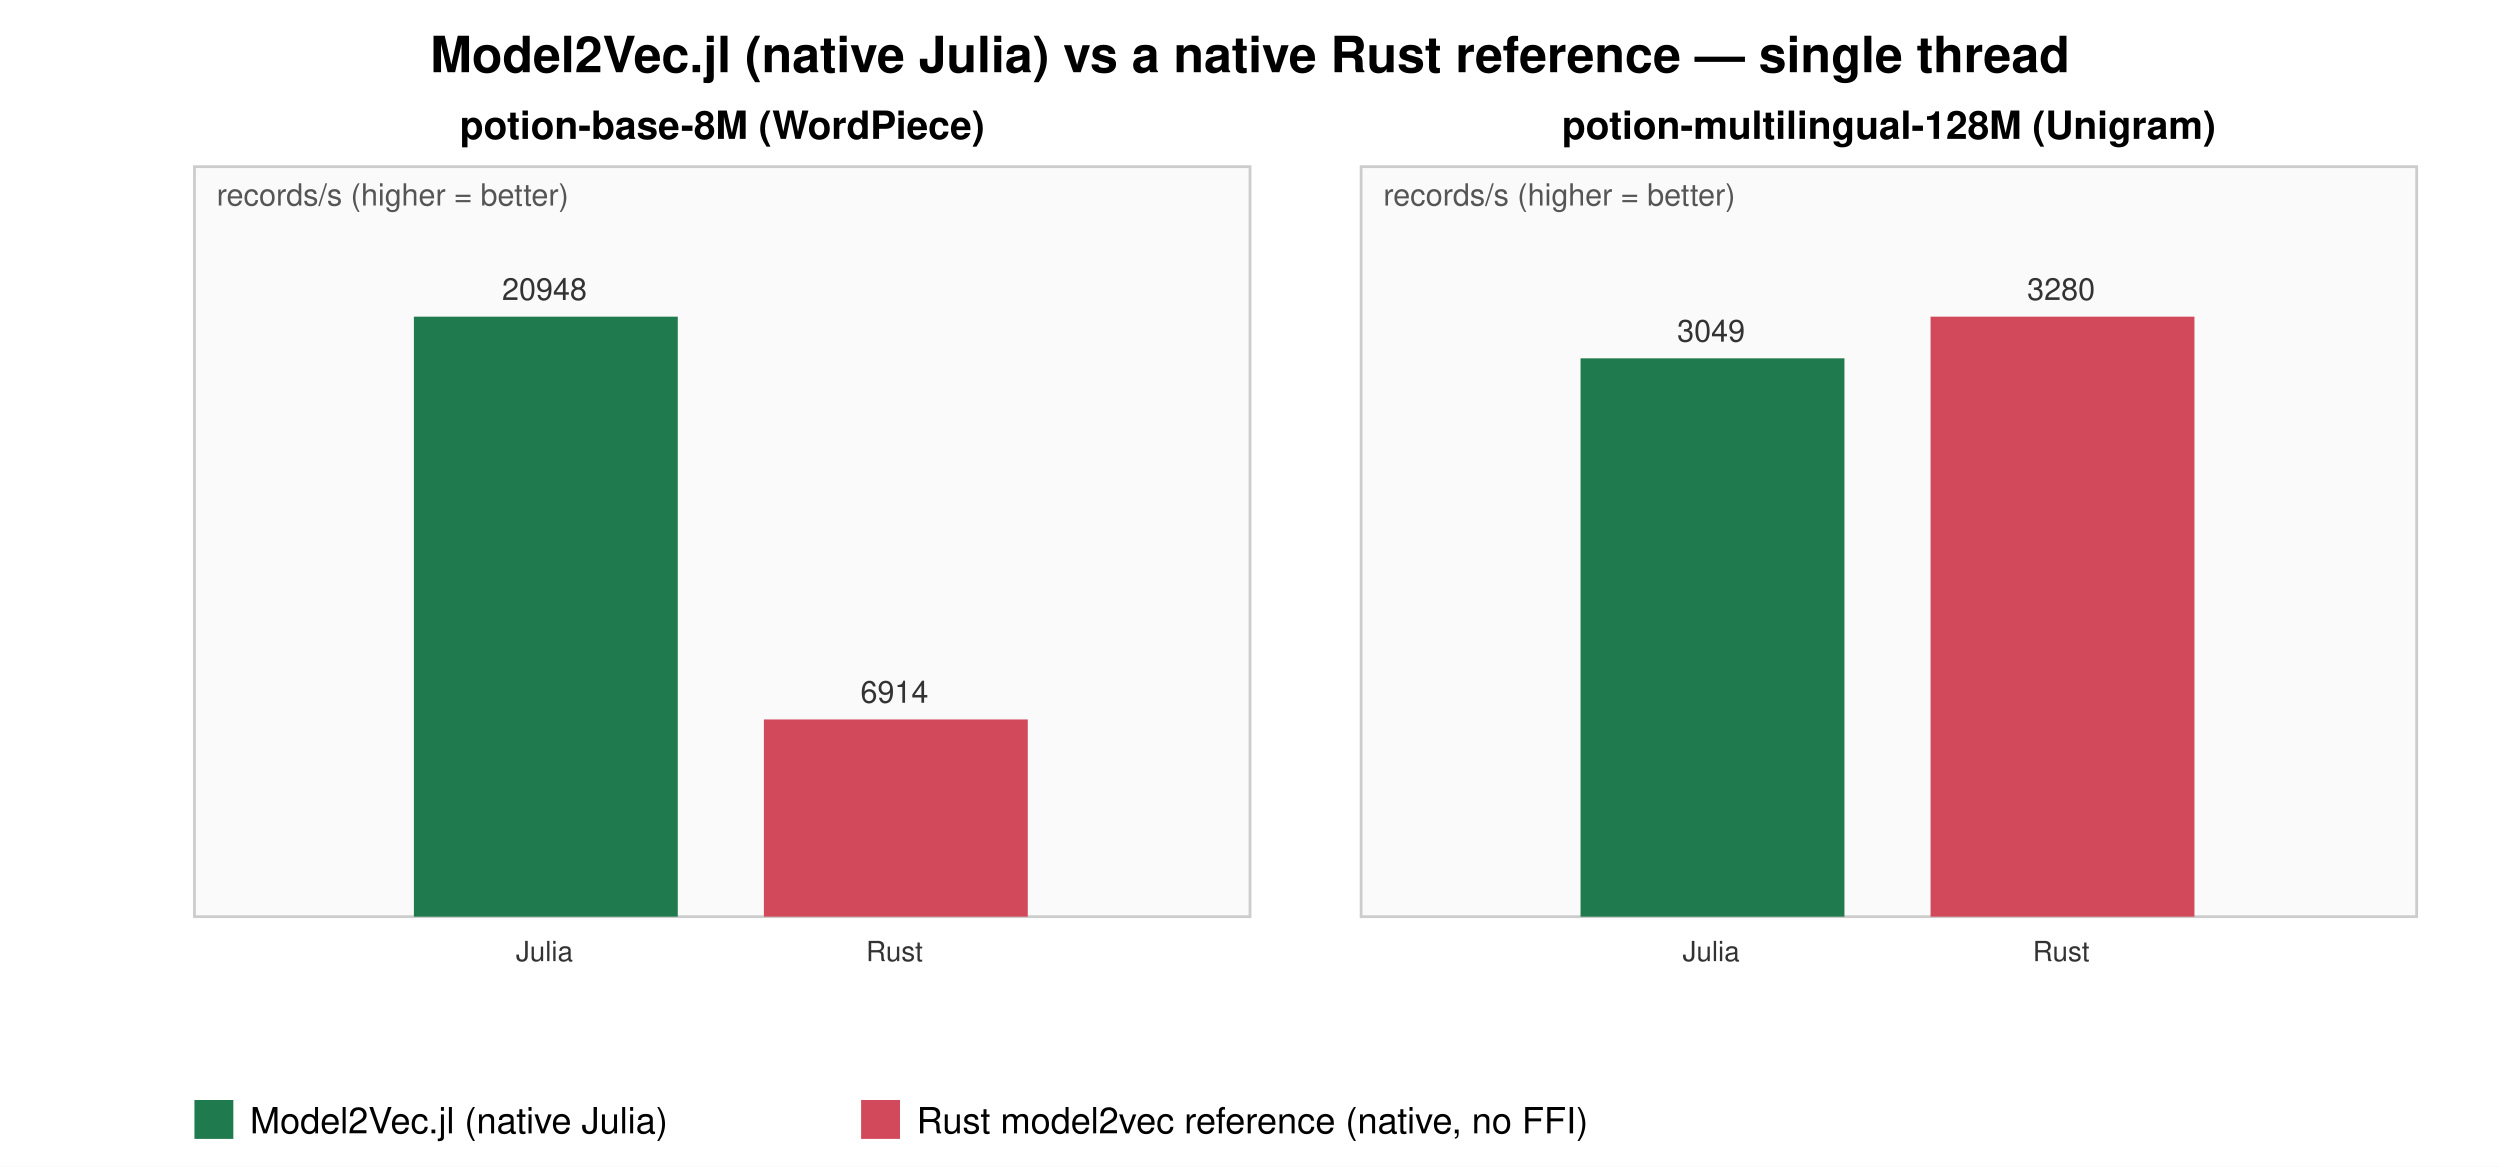
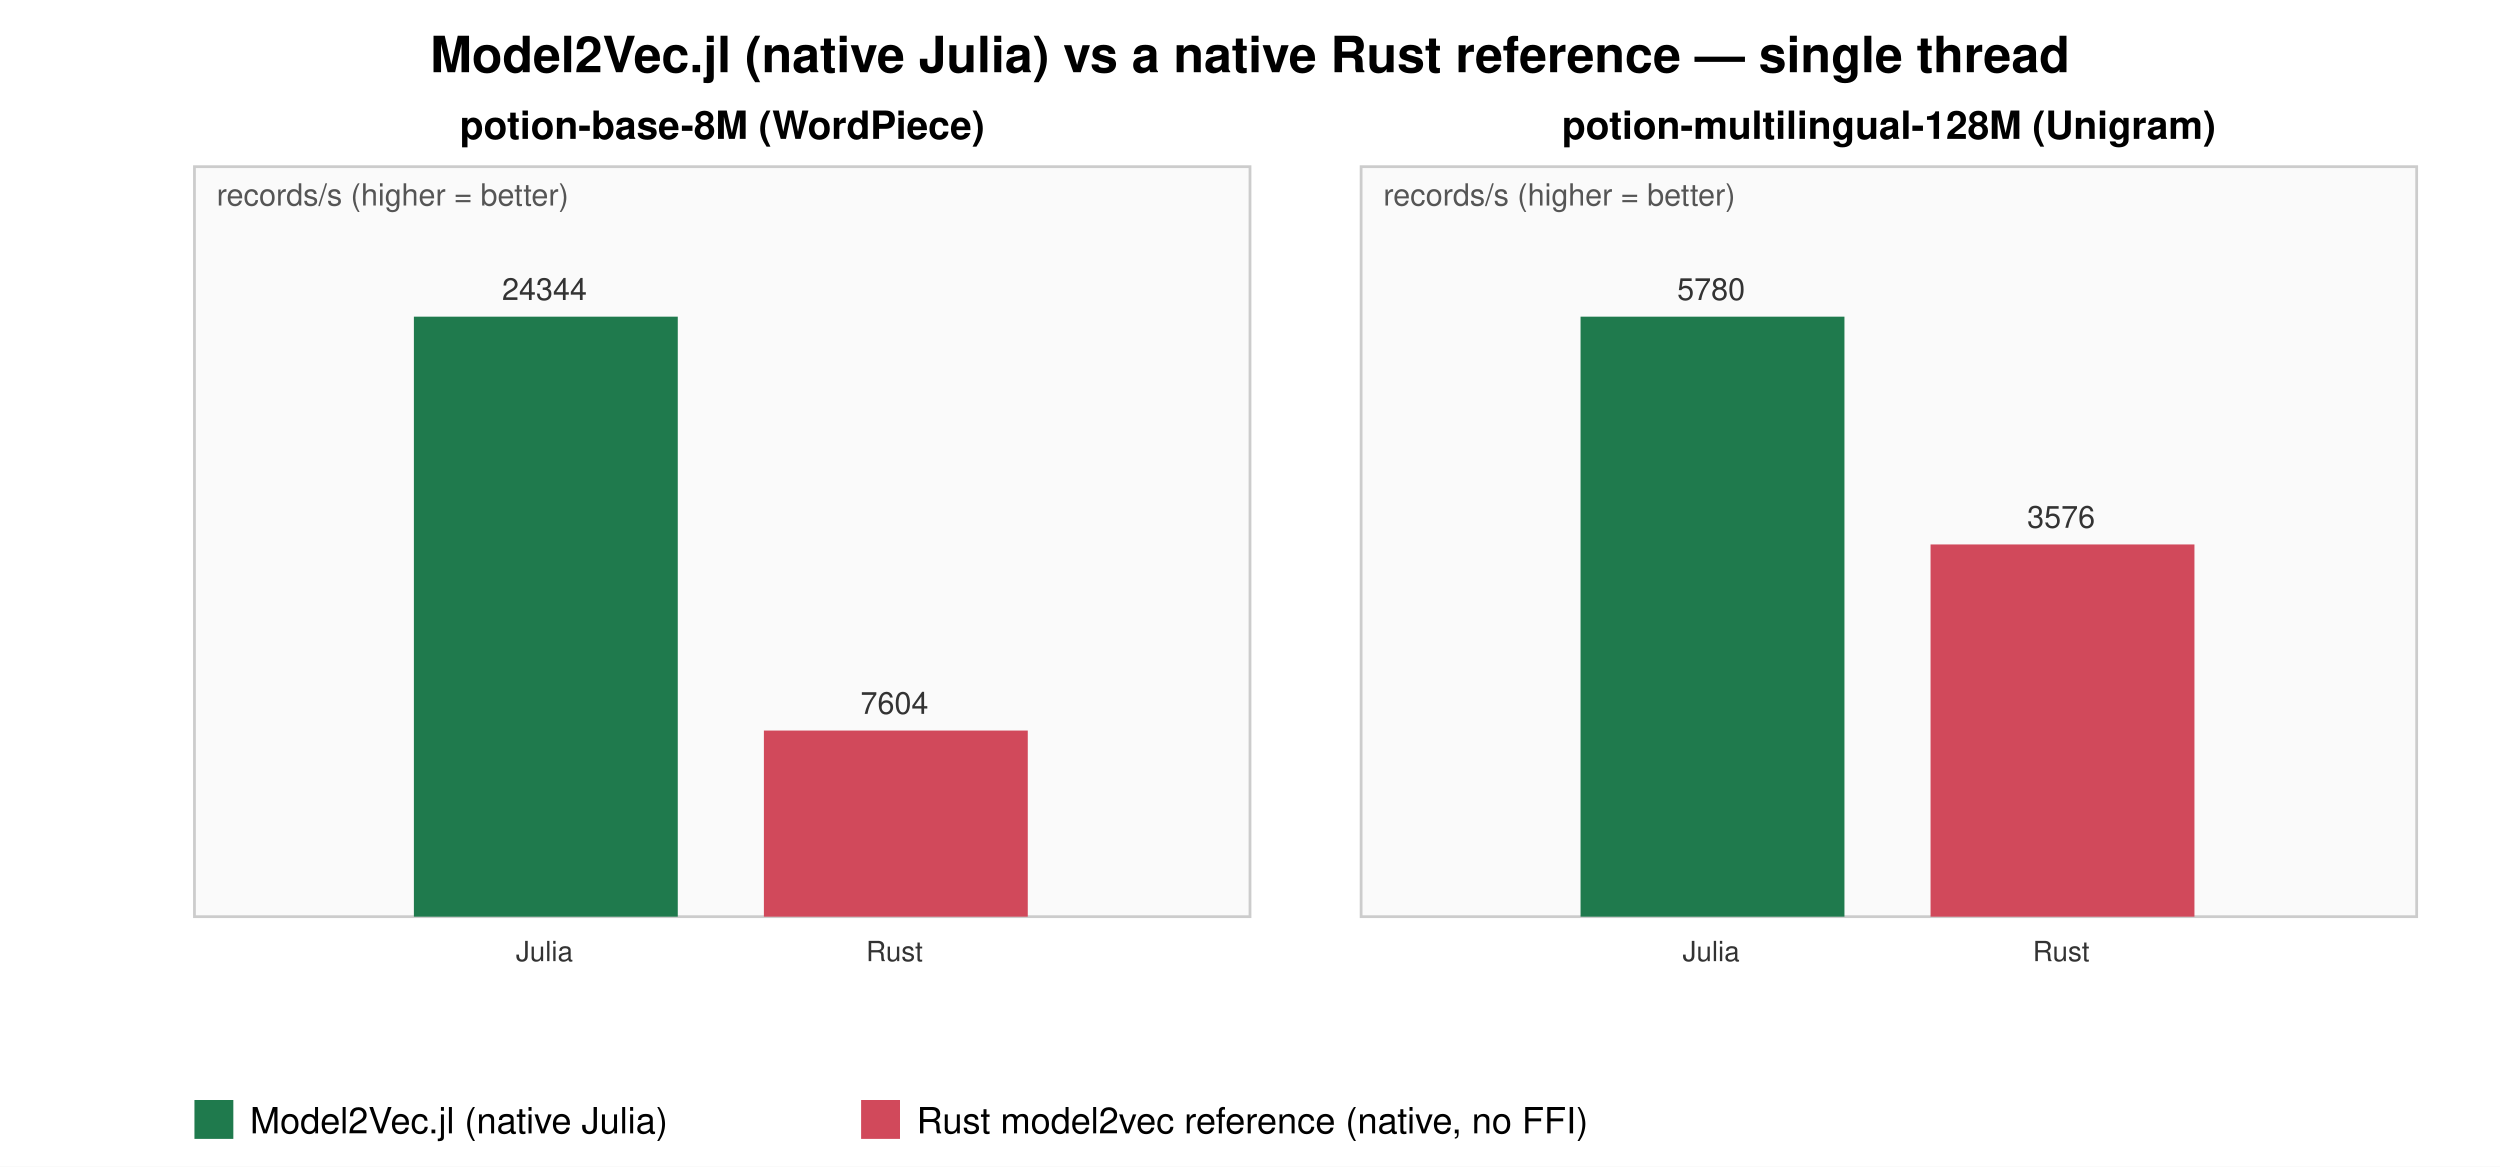
<svg xmlns="http://www.w3.org/2000/svg" width="900" height="420" font-family="Helvetica,Arial,sans-serif">
  <rect width="900" height="420" fill="white" />
  <text x="450" y="26" text-anchor="middle" font-size="18" font-weight="bold">Model2Vec.jl (native Julia) vs a native Rust reference — single thread</text>
  <text x="260" y="50" text-anchor="middle" font-size="14" font-weight="bold">potion-base-8M (WordPiece)</text>
  <rect x="70" y="60" width="380" height="270" fill="#fafafa" stroke="#ccc" />
  <rect x="149" y="114" width="95" height="216" fill="#1f7a4d" />
-   <text x="196" y="108" text-anchor="middle" font-size="11" fill="#333">20948</text>
+   <text x="196" y="108" text-anchor="middle" font-size="11" fill="#333">24344</text>
  <text x="196" y="346" text-anchor="middle" font-size="10" fill="#333">Julia</text>
-   <rect x="275" y="259" width="95" height="71" fill="#d1495b" />
-   <text x="322" y="253" text-anchor="middle" font-size="11" fill="#333">6914</text>
+   <rect x="275" y="263" width="95" height="67" fill="#d1495b" />
+   <text x="322" y="257" text-anchor="middle" font-size="11" fill="#333">7604</text>
  <text x="322" y="346" text-anchor="middle" font-size="10" fill="#333">Rust</text>
  <text x="78" y="74" font-size="11" fill="#555">records/s (higher = better)</text>
  <text x="680" y="50" text-anchor="middle" font-size="14" font-weight="bold">potion-multilingual-128M (Unigram)</text>
  <rect x="490" y="60" width="380" height="270" fill="#fafafa" stroke="#ccc" />
-   <rect x="569" y="129" width="95" height="201" fill="#1f7a4d" />
-   <text x="616" y="123" text-anchor="middle" font-size="11" fill="#333">3049</text>
+   <rect x="569" y="114" width="95" height="216" fill="#1f7a4d" />
+   <text x="616" y="108" text-anchor="middle" font-size="11" fill="#333">5780</text>
  <text x="616" y="346" text-anchor="middle" font-size="10" fill="#333">Julia</text>
-   <rect x="695" y="114" width="95" height="216" fill="#d1495b" />
-   <text x="742" y="108" text-anchor="middle" font-size="11" fill="#333">3280</text>
+   <rect x="695" y="196" width="95" height="134" fill="#d1495b" />
+   <text x="742" y="190" text-anchor="middle" font-size="11" fill="#333">3576</text>
  <text x="742" y="346" text-anchor="middle" font-size="10" fill="#333">Rust</text>
  <text x="498" y="74" font-size="11" fill="#555">records/s (higher = better)</text>
  <rect x="70" y="396" width="14" height="14" fill="#1f7a4d" />
  <text x="90" y="408" font-size="13">Model2Vec.jl (native Julia)</text>
  <rect x="310" y="396" width="14" height="14" fill="#d1495b" />
  <text x="330" y="408" font-size="13">Rust model2vec reference (native, no FFI)</text>
</svg>
